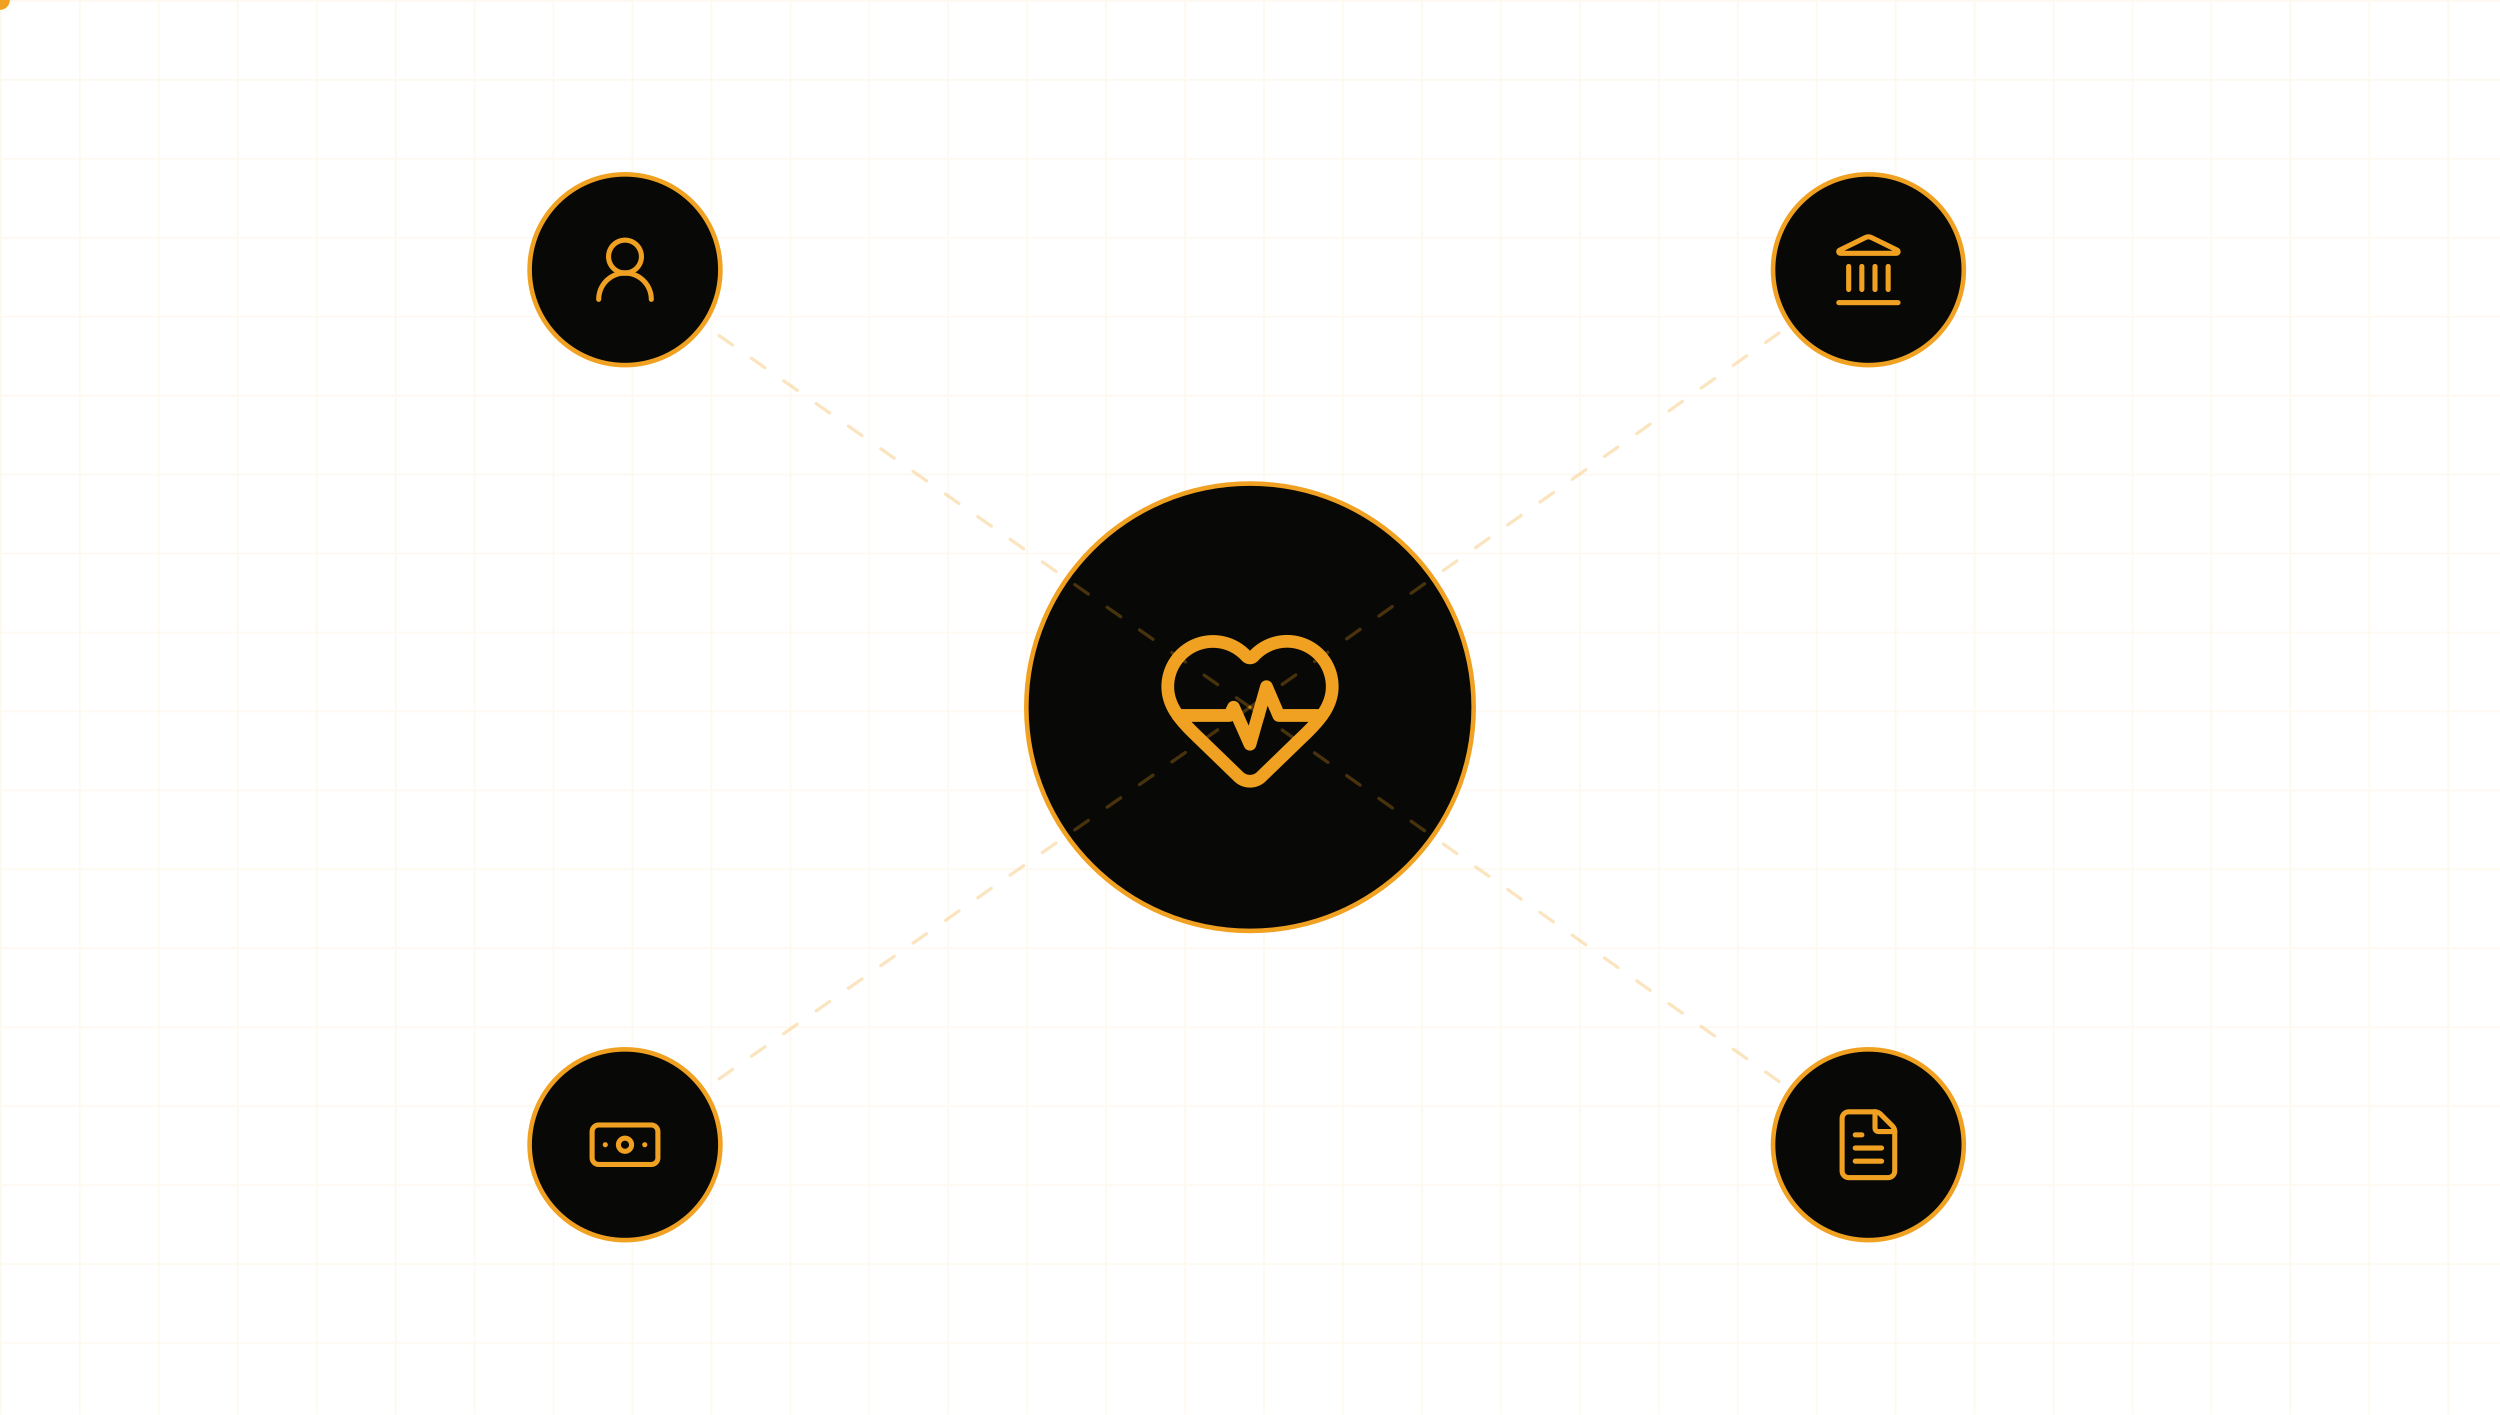
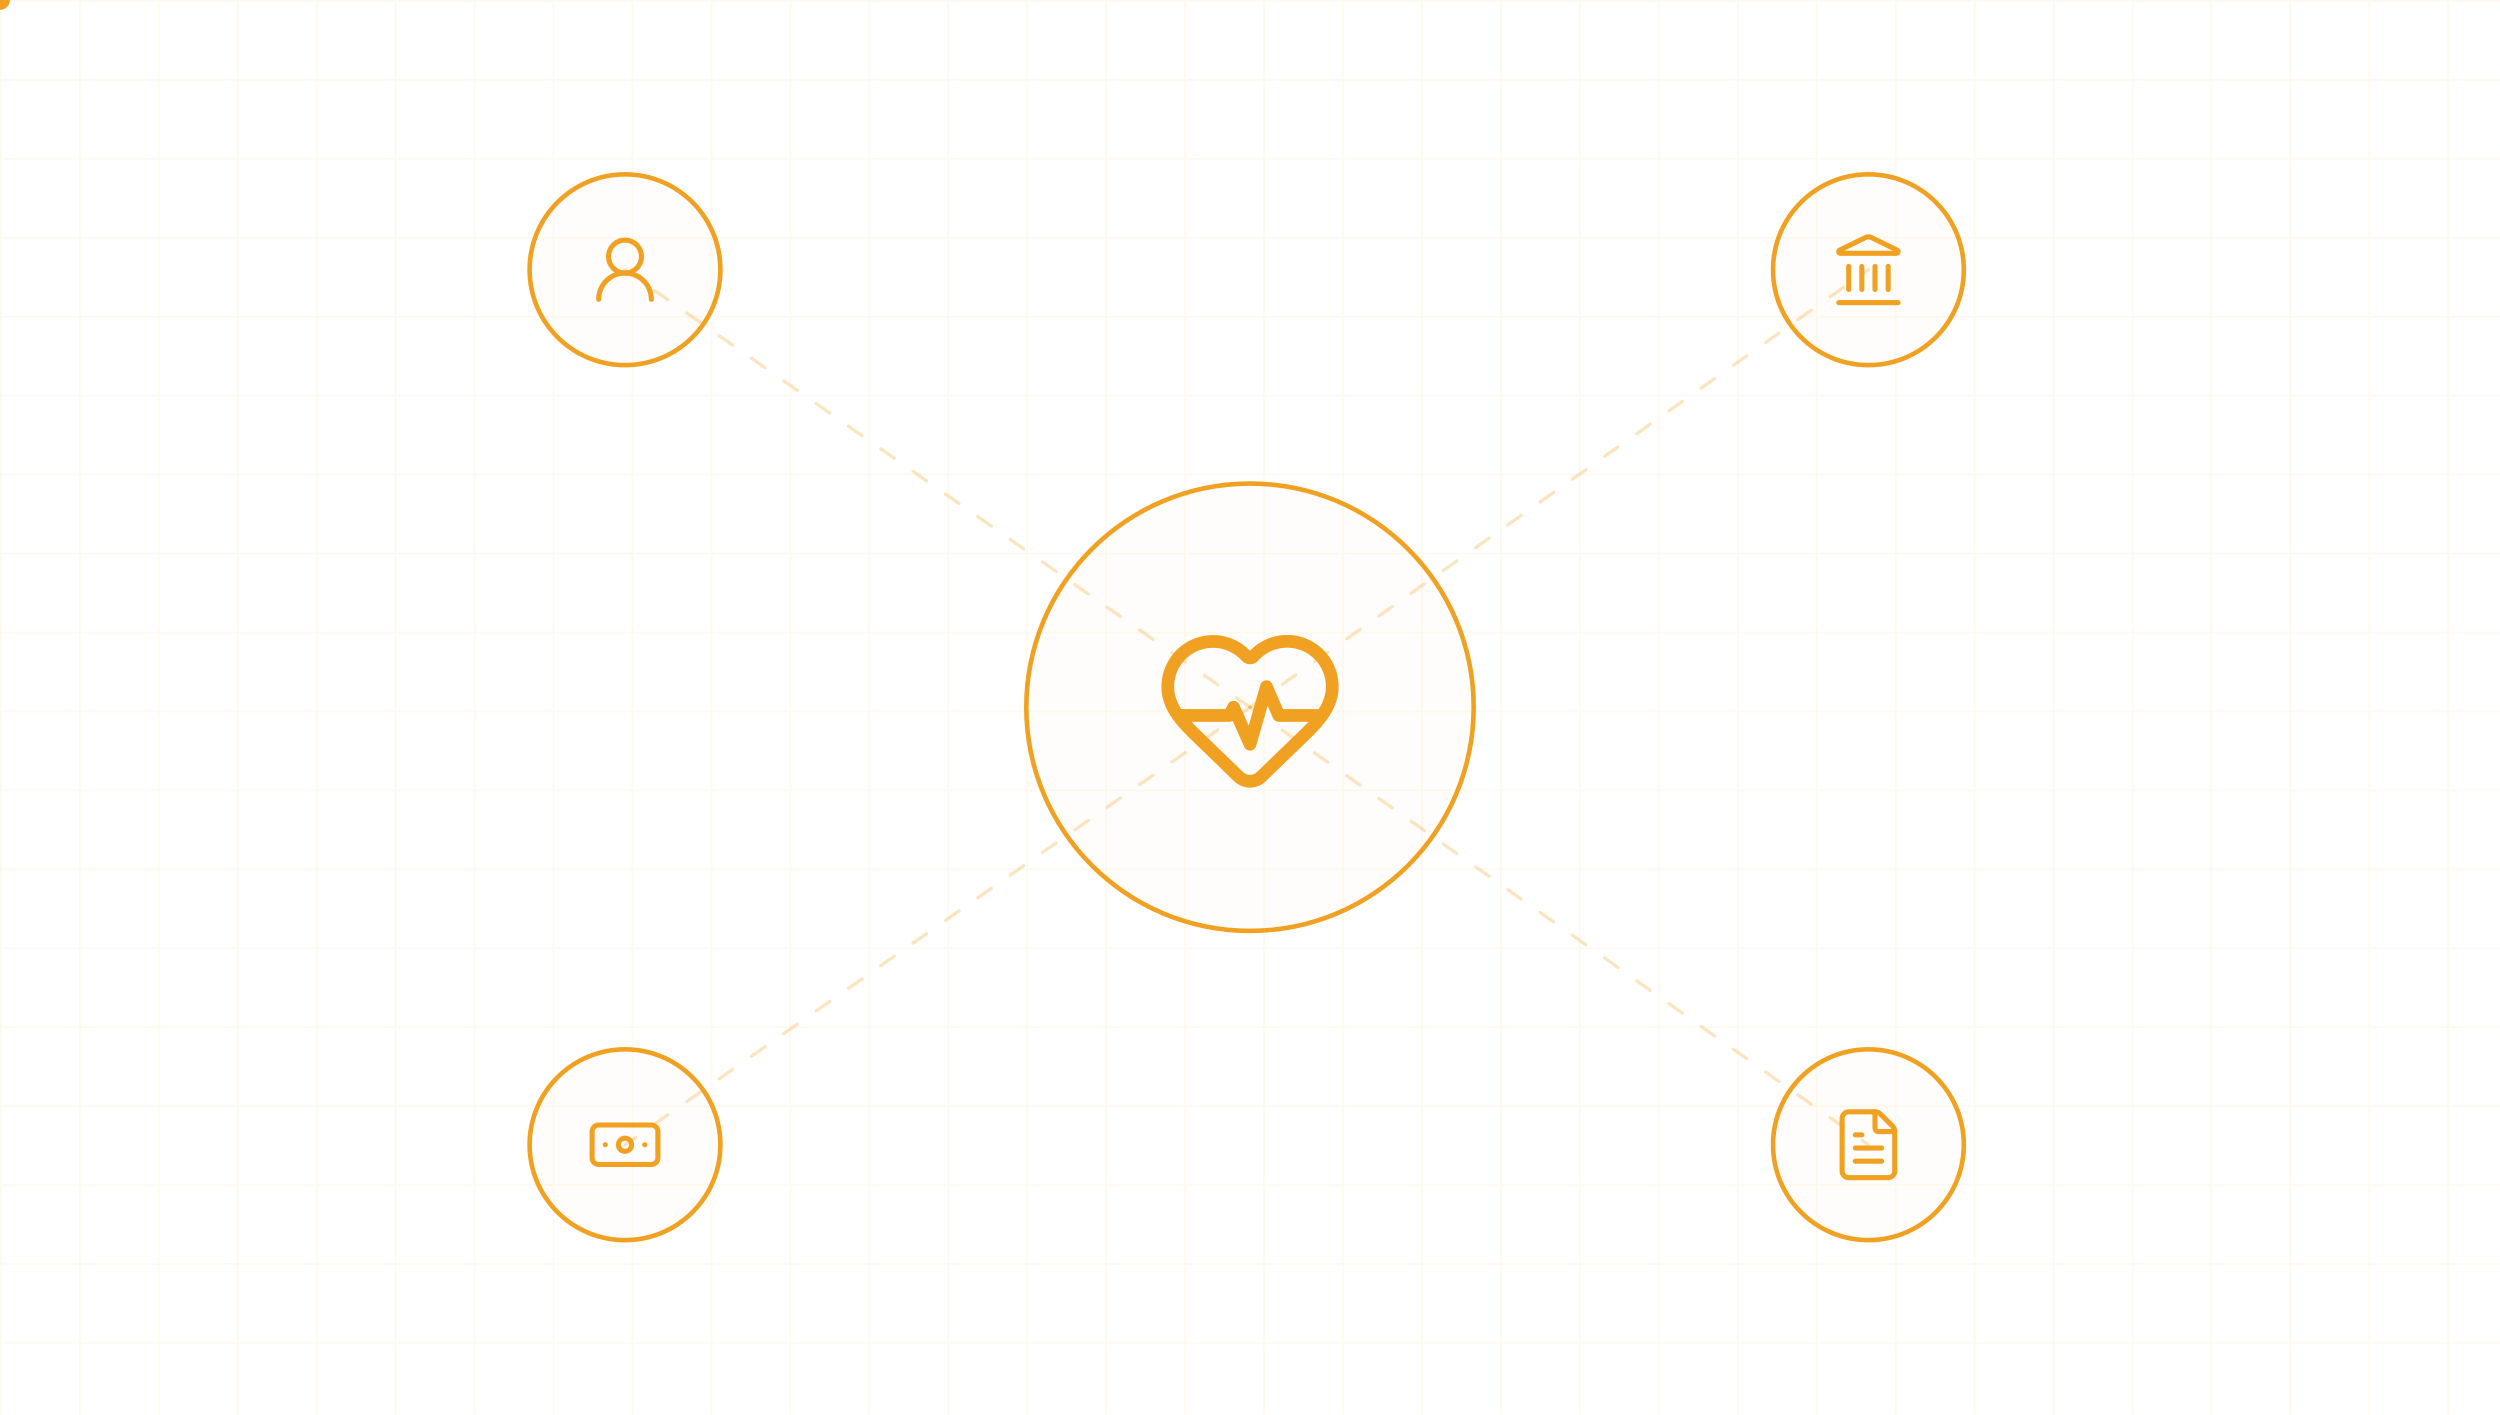
<svg xmlns="http://www.w3.org/2000/svg" width="760" height="430" viewBox="0 0 760 430" role="img" aria-labelledby="title description">
  <style>
  :host{display:block;color:#f0a121}
-   svg{display:block;width:100%;height:auto;aspect-ratio:16/9;background:#060605;overflow:hidden}
+   svg{display:block;width:100%;height:auto;aspect-ratio:16/9;background:transparent;overflow:hidden}
  .sk-grid{fill:none;stroke:#f0a121;stroke-width:1;stroke-opacity:.07}
  .sk-line,.sk-icon,.sk-flow,.sk-hair,.sk-ghost{fill:none;stroke:#f0a121;stroke-linecap:round;stroke-linejoin:round;vector-effect:non-scaling-stroke}
  .sk-line,.sk-icon{stroke-width:1.55}
  .sk-hair{stroke-width:.85;stroke-opacity:.3}
  .sk-ghost{stroke-width:1;stroke-opacity:.28;stroke-dasharray:5 7}
  .sk-flow{stroke-width:1.1;stroke-opacity:.42;stroke-dasharray:7 8;animation:flow 2.2s linear infinite}
  .sk-plane,.sk-row-bg,.sk-icon-box{fill:rgba(240,161,33,.024);stroke:#f0a121;stroke-width:1.15;stroke-opacity:.68;vector-effect:non-scaling-stroke}
-   .sk-row-bg{fill:#080806;stroke-opacity:.24}
+   .sk-row-bg{fill:rgba(240,161,33,.018);stroke-opacity:.24}
  .sk-icon-box{stroke-opacity:.34}
  .sk-hot{fill:#f0a121;filter:url(#soft-glow)}
  .sk-label{fill:#f0a121;font:500 16px 'DM Mono',ui-monospace,monospace;letter-spacing:.08em}
  .sk-small-label{fill:#f0a121;fill-opacity:.58;font:500 10px 'DM Mono',ui-monospace,monospace;letter-spacing:.13em}
  .is-muted{opacity:.45}
  .sk-corner{fill:none;stroke:#f0a121;stroke-width:1;stroke-opacity:.35}
-   .sk-node-ring,.sk-timeline-dot{fill:#080806;stroke:#f0a121;stroke-width:1.4;vector-effect:non-scaling-stroke}
+   .sk-node-ring,.sk-timeline-dot{fill:rgba(240,161,33,.018);stroke:#f0a121;stroke-width:1.4;vector-effect:non-scaling-stroke}
  .sk-timeline-dot{fill:#f0a121;stroke-width:0;filter:url(#soft-glow)}
  @keyframes flow{to{stroke-dashoffset:-30}}
  @media(prefers-reduced-motion:reduce){*{animation:none!important}}
</style>
  <defs>
    <pattern id="entity-benefit-user-landmark-banknote-file" width="24" height="24" patternUnits="userSpaceOnUse">
      <path d="M24 0H0V24" class="sk-grid" />
    </pattern>
    <filter id="soft-glow">
      <feGaussianBlur stdDeviation="3" result="blur" />
      <feMerge>
        <feMergeNode in="blur" />
        <feMergeNode in="SourceGraphic" />
      </feMerge>
    </filter>
  </defs>
  <rect width="760" height="430" fill="url(#entity-benefit-user-landmark-banknote-file)" />
  <circle class="sk-node-ring" cx="380" cy="215" r="68" />
  <g class="sk-icon" transform="translate(350 185) scale(2.5)">
    <path d="M2 9.5a5.5 5.5 0 0 1 9.591-3.676.56.56 0 0 0 .818 0A5.49 5.49 0 0 1 22 9.5c0 2.29-1.5 4-3 5.5l-5.492 5.313a2 2 0 0 1-3 .019L5 15c-1.5-1.5-3-3.2-3-5.5M3.22 13H9.5l.5-1 2 4.5 2-7 1.5 3.5h5.27" />
  </g>
  <path class="sk-ghost" d="M380 215L190 82" />
  <g transform="translate(190 82)">
    <circle class="sk-node-ring" r="29" />
    <g class="sk-icon" transform="translate(-12 -12) scale(1)">
      <circle cx="12" cy="8" r="5" />
      <path d="M20 21a8 8 0 0 0-16 0" />
    </g>
  </g>
  <path class="sk-ghost" d="M380 215L568 82" />
  <g transform="translate(568 82)">
    <circle class="sk-node-ring" r="29" />
    <g class="sk-icon" transform="translate(-12 -12) scale(1)">
      <path d="M10 18v-7M11.12 2.198a2 2 0 0 1 1.76.006l7.866 3.847c.476.233.31.949-.22.949H3.474c-.53 0-.695-.716-.22-.949zM14 18v-7M18 18v-7M3 22h18M6 18v-7" />
    </g>
  </g>
  <path class="sk-ghost" d="M380 215L190 348" />
  <g transform="translate(190 348)">
    <circle class="sk-node-ring" r="29" />
    <g class="sk-icon" transform="translate(-12 -12) scale(1)">
      <rect width="20" height="12" x="2" y="6" rx="2" />
      <circle cx="12" cy="12" r="2" />
      <path d="M6 12h.01M18 12h.01" />
    </g>
  </g>
  <path class="sk-ghost" d="M380 215L568 348" />
  <g transform="translate(568 348)">
    <circle class="sk-node-ring" r="29" />
    <g class="sk-icon" transform="translate(-12 -12) scale(1)">
      <path d="M6 22a2 2 0 0 1-2-2V4a2 2 0 0 1 2-2h8a2.4 2.4 0 0 1 1.704.706l3.588 3.588A2.4 2.4 0 0 1 20 8v12a2 2 0 0 1-2 2z" />
      <path d="M14 2v5a1 1 0 0 0 1 1h5M10 9H8M16 13H8M16 17H8" />
    </g>
  </g>
  <circle class="sk-hot" r="3">
    <animateMotion dur="4.8s" begin="0s" repeatCount="indefinite" path="M380 215L190 82" />
  </circle>
</svg>
